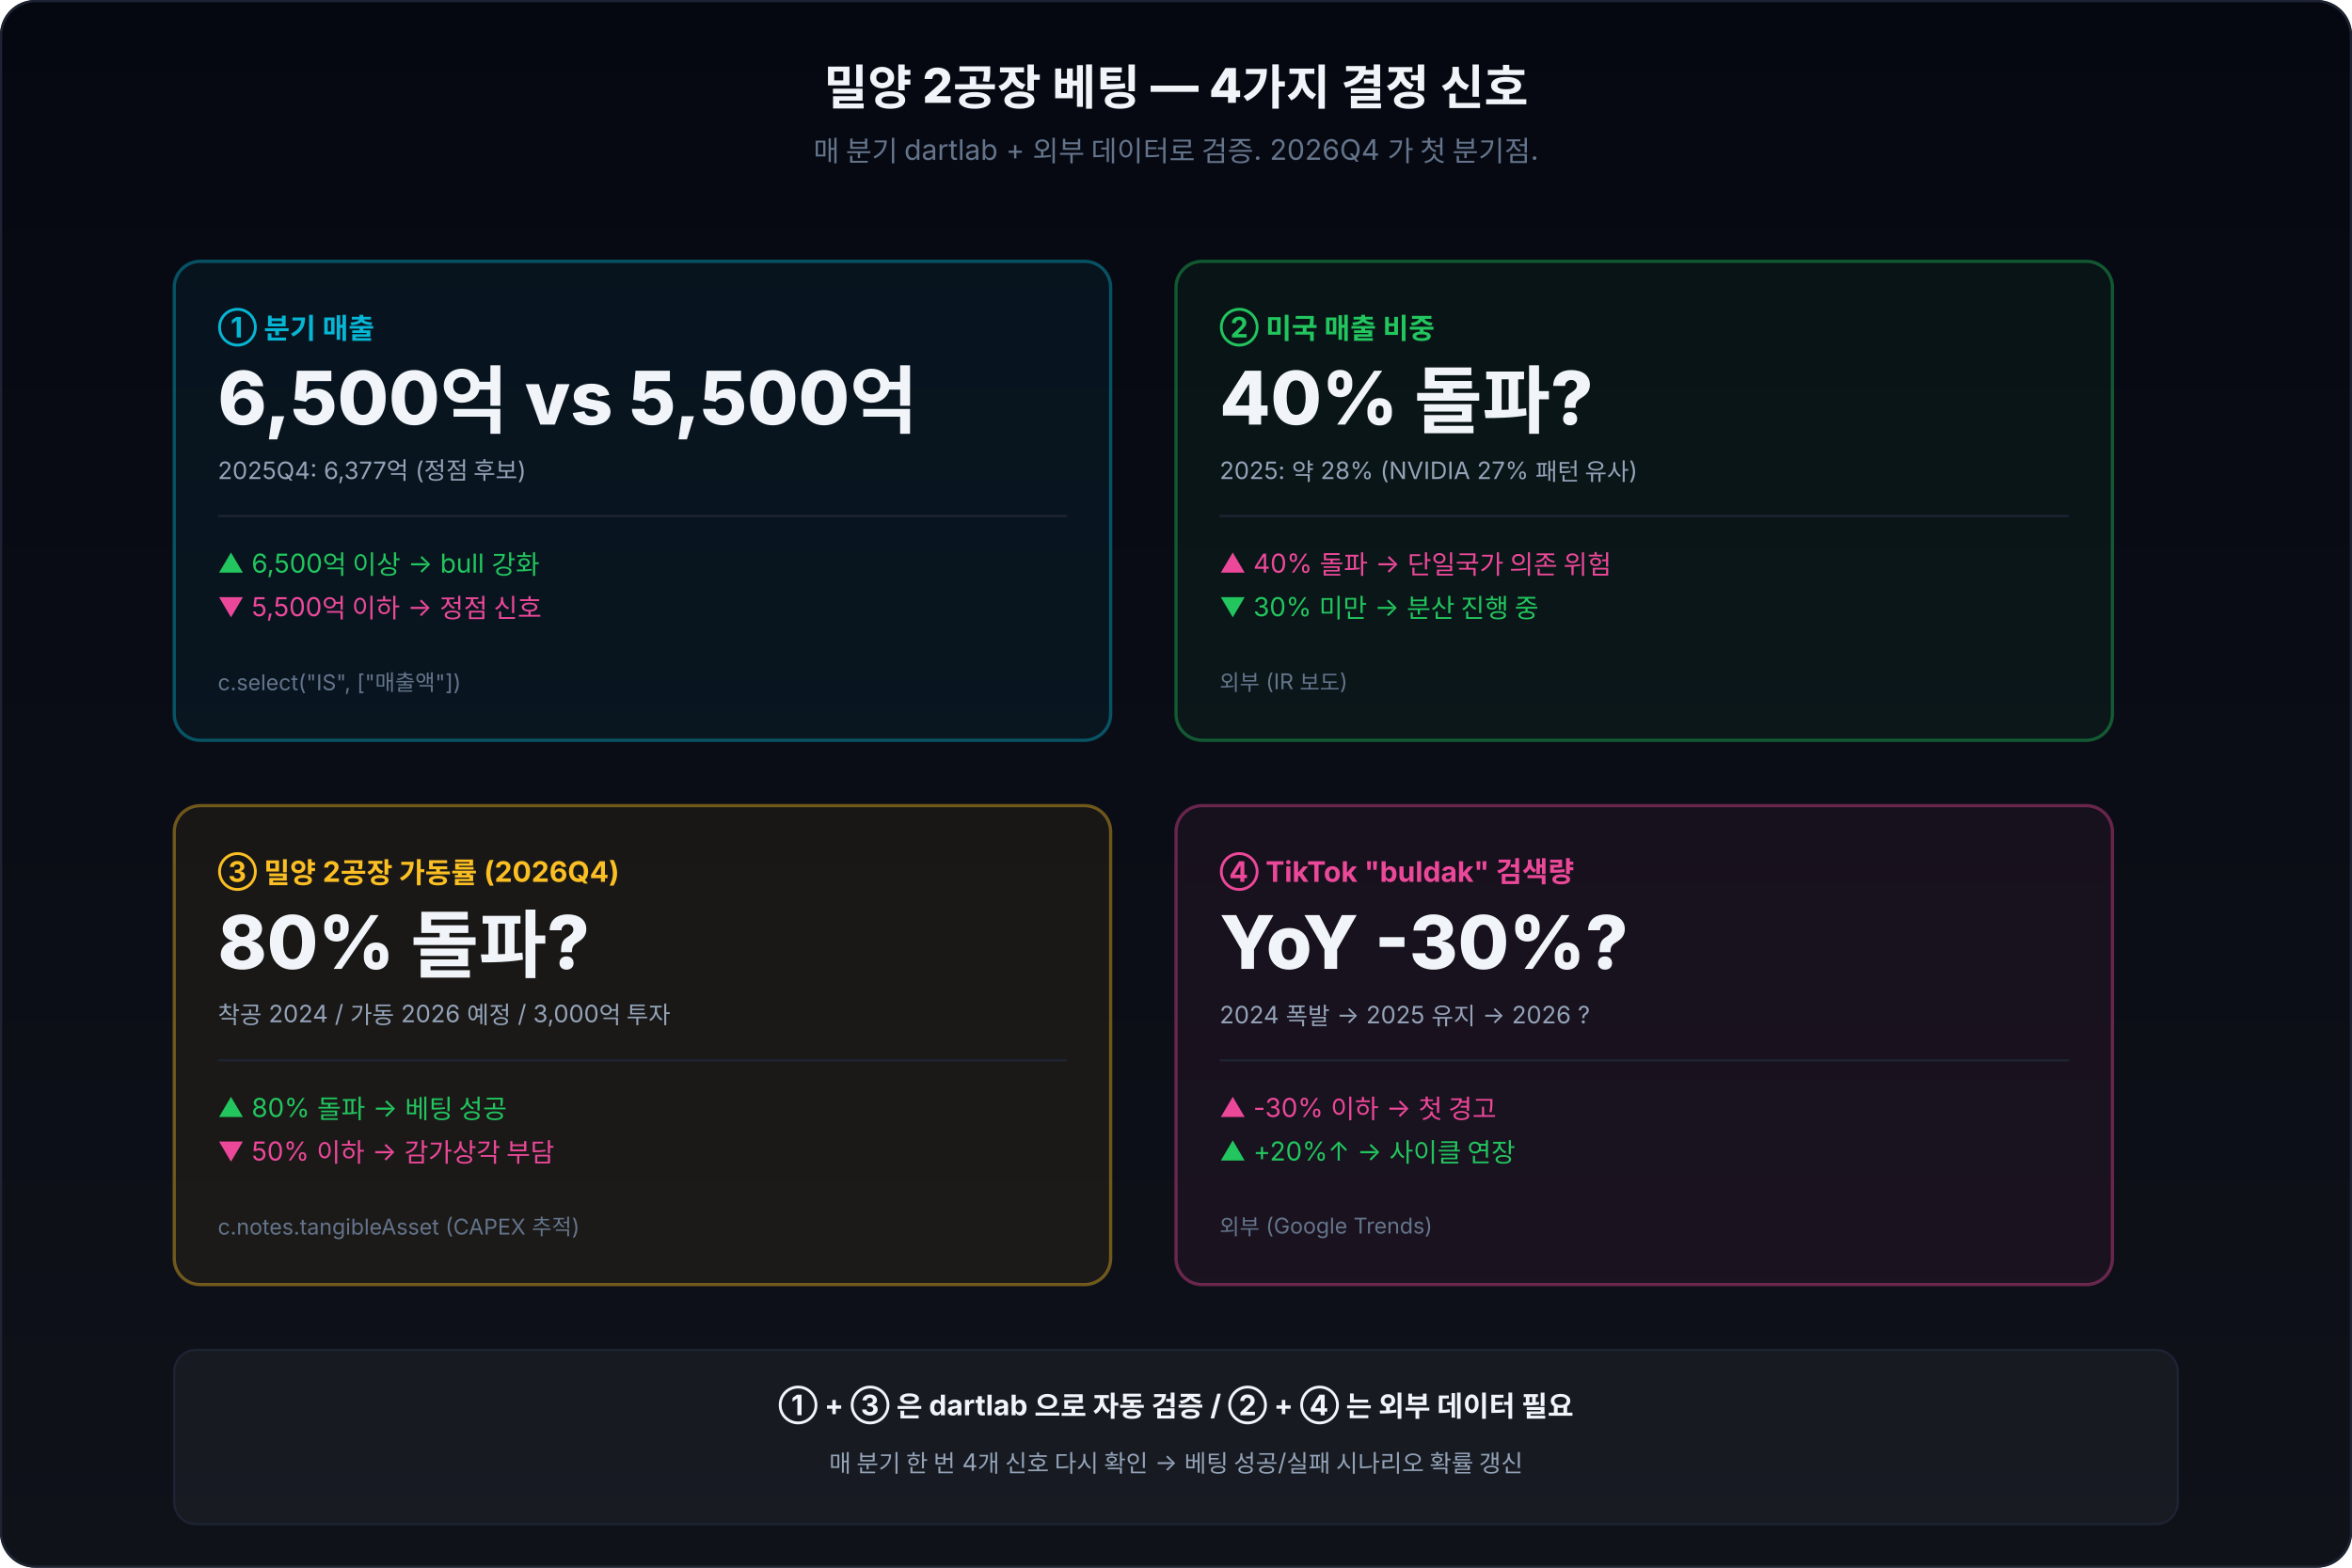
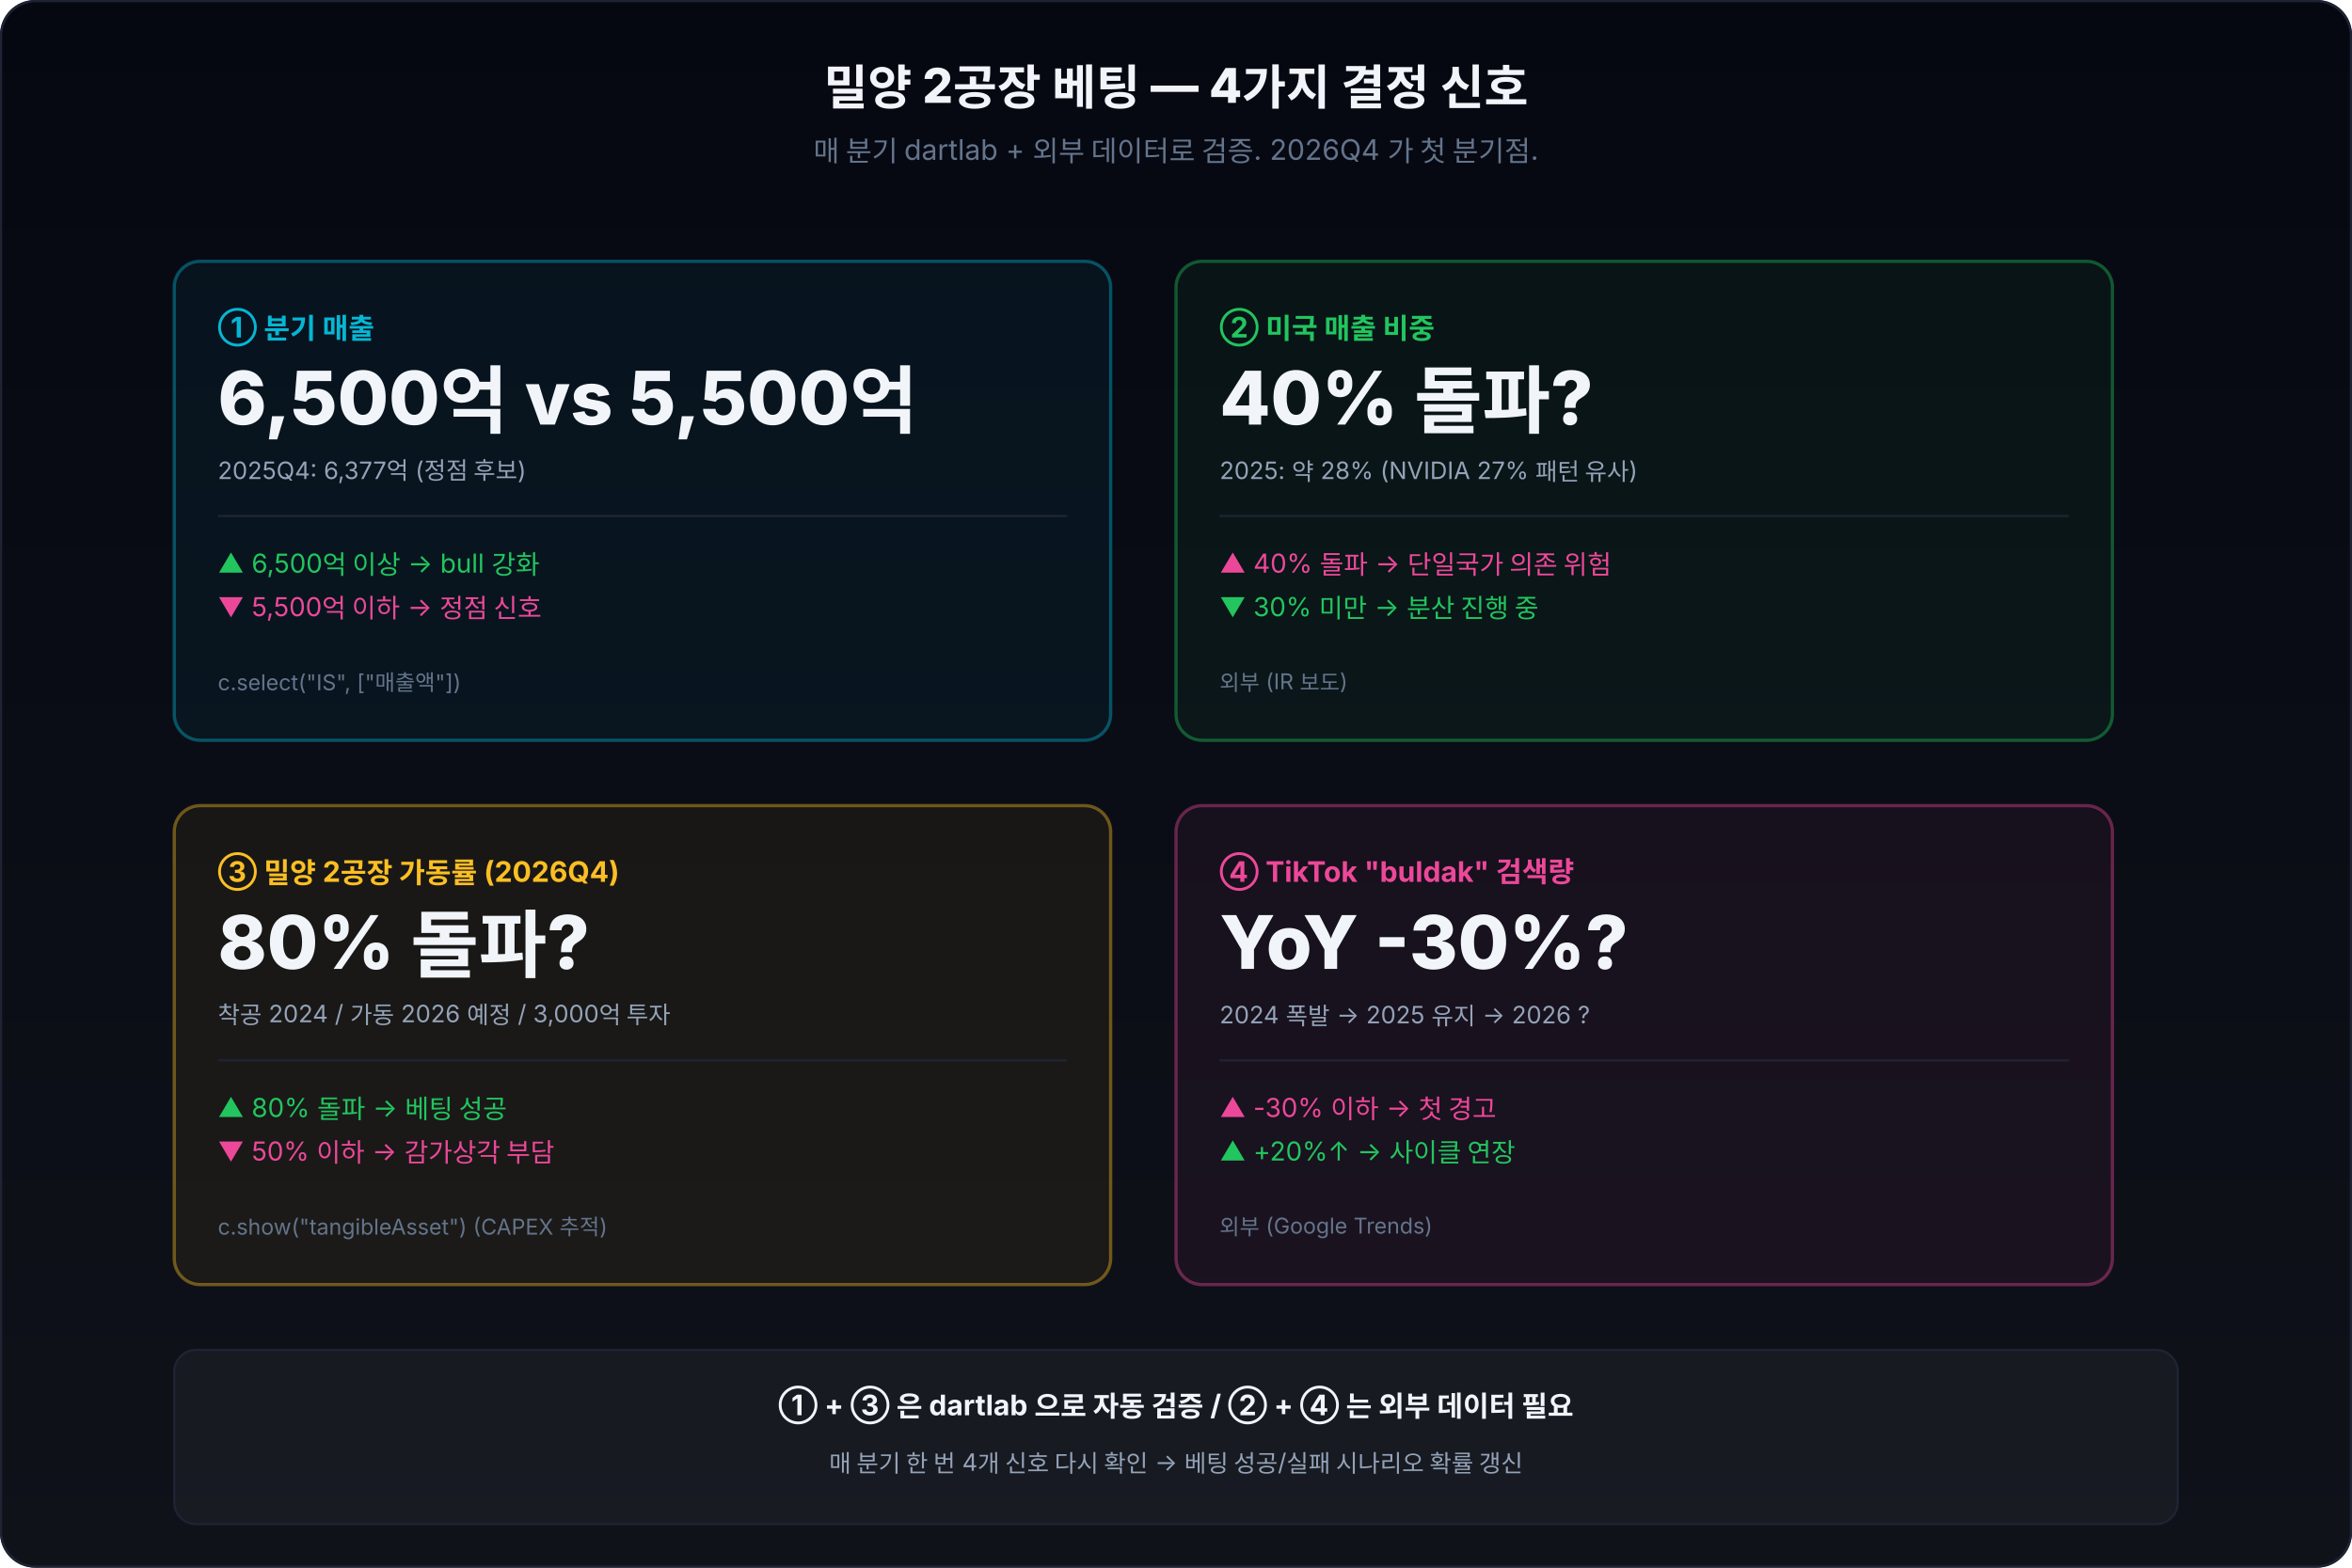
<svg xmlns="http://www.w3.org/2000/svg" viewBox="0 0 1080 720" fill="none">
  <defs>
    <linearGradient id="bg5" x1="0" y1="0" x2="0" y2="1">
      <stop offset="0%" stop-color="#050811" />
      <stop offset="100%" stop-color="#0f1219" />
    </linearGradient>
  </defs>
  <rect width="1080" height="720" rx="16" fill="url(#bg5)" />
  <rect x="0.5" y="0.5" width="1079" height="719" rx="16" stroke="#1e2433" />
  <text x="540" y="48" text-anchor="middle" font-family="Inter, sans-serif" font-size="22" font-weight="800" fill="#f1f5f9">밀양 2공장 베팅 — 4가지 결정 신호</text>
  <text x="540" y="74" text-anchor="middle" font-family="Inter, sans-serif" font-size="13" fill="#64748b">매 분기 dartlab + 외부 데이터로 검증. 2026Q4 가 첫 분기점.</text>
  <g font-family="Inter, sans-serif">
    <rect x="80" y="120" width="430" height="220" rx="12" fill="rgba(6,182,212,0.06)" stroke="rgba(6,182,212,0.4)" stroke-width="1.5" />
    <text x="100" y="155" font-size="13" font-weight="700" fill="#06b6d4">① 분기 매출</text>
    <text x="100" y="195" font-size="34" font-weight="800" fill="#f1f5f9">6,500억 vs 5,500억</text>
    <text x="100" y="220" font-size="11" fill="#94a3b8">2025Q4: 6,377억 (정점 후보)</text>
    <line x1="100" y1="237" x2="490" y2="237" stroke="#1e2433" />
    <text x="100" y="263" font-size="12" fill="#22c55e">▲ 6,500억 이상 → bull 강화</text>
    <text x="100" y="283" font-size="12" fill="#ec4899">▼ 5,500억 이하 → 정점 신호</text>
    <text x="100" y="317" font-size="10" fill="#64748b">c.select("IS", ["매출액"])</text>
    <rect x="540" y="120" width="430" height="220" rx="12" fill="rgba(34,197,94,0.06)" stroke="rgba(34,197,94,0.4)" stroke-width="1.5" />
    <text x="560" y="155" font-size="13" font-weight="700" fill="#22c55e">② 미국 매출 비중</text>
    <text x="560" y="195" font-size="34" font-weight="800" fill="#f1f5f9">40% 돌파?</text>
    <text x="560" y="220" font-size="11" fill="#94a3b8">2025: 약 28% (NVIDIA 27% 패턴 유사)</text>
    <line x1="560" y1="237" x2="950" y2="237" stroke="#1e2433" />
    <text x="560" y="263" font-size="12" fill="#ec4899">▲ 40% 돌파 → 단일국가 의존 위험</text>
    <text x="560" y="283" font-size="12" fill="#22c55e">▼ 30% 미만 → 분산 진행 중</text>
    <text x="560" y="317" font-size="10" fill="#64748b">외부 (IR 보도)</text>
    <rect x="80" y="370" width="430" height="220" rx="12" fill="rgba(251,191,36,0.06)" stroke="rgba(251,191,36,0.4)" stroke-width="1.5" />
    <text x="100" y="405" font-size="13" font-weight="700" fill="#fbbf24">③ 밀양 2공장 가동률 (2026Q4)</text>
    <text x="100" y="445" font-size="34" font-weight="800" fill="#f1f5f9">80% 돌파?</text>
    <text x="100" y="470" font-size="11" fill="#94a3b8">착공 2024 / 가동 2026 예정 / 3,000억 투자</text>
    <line x1="100" y1="487" x2="490" y2="487" stroke="#1e2433" />
    <text x="100" y="513" font-size="12" fill="#22c55e">▲ 80% 돌파 → 베팅 성공</text>
    <text x="100" y="533" font-size="12" fill="#ec4899">▼ 50% 이하 → 감가상각 부담</text>
-     <text x="100" y="567" font-size="10" fill="#64748b">c.notes.tangibleAsset (CAPEX 추적)</text>
+     <text x="100" y="567" font-size="10" fill="#64748b">c.show("tangibleAsset") (CAPEX 추적)</text>
    <rect x="540" y="370" width="430" height="220" rx="12" fill="rgba(236,72,153,0.06)" stroke="rgba(236,72,153,0.4)" stroke-width="1.5" />
    <text x="560" y="405" font-size="13" font-weight="700" fill="#ec4899">④ TikTok "buldak" 검색량</text>
    <text x="560" y="445" font-size="34" font-weight="800" fill="#f1f5f9">YoY -30%?</text>
    <text x="560" y="470" font-size="11" fill="#94a3b8">2024 폭발 → 2025 유지 → 2026 ?</text>
    <line x1="560" y1="487" x2="950" y2="487" stroke="#1e2433" />
    <text x="560" y="513" font-size="12" fill="#ec4899">▲ -30% 이하 → 첫 경고</text>
    <text x="560" y="533" font-size="12" fill="#22c55e">▲ +20%↑ → 사이클 연장</text>
    <text x="560" y="567" font-size="10" fill="#64748b">외부 (Google Trends)</text>
  </g>
  <rect x="80" y="620" width="920" height="80" rx="10" fill="rgba(255,255,255,0.04)" stroke="#1e2433" />
  <text x="540" y="650" text-anchor="middle" font-family="Inter, sans-serif" font-size="13" font-weight="700" fill="#f1f5f9">
    ① + ③ 은 dartlab 으로 자동 검증 / ② + ④ 는 외부 데이터 필요
  </text>
  <text x="540" y="676" text-anchor="middle" font-family="Inter, sans-serif" font-size="11" fill="#94a3b8">
    매 분기 한 번 4개 신호 다시 확인 → 베팅 성공/실패 시나리오 확률 갱신
  </text>
</svg>
